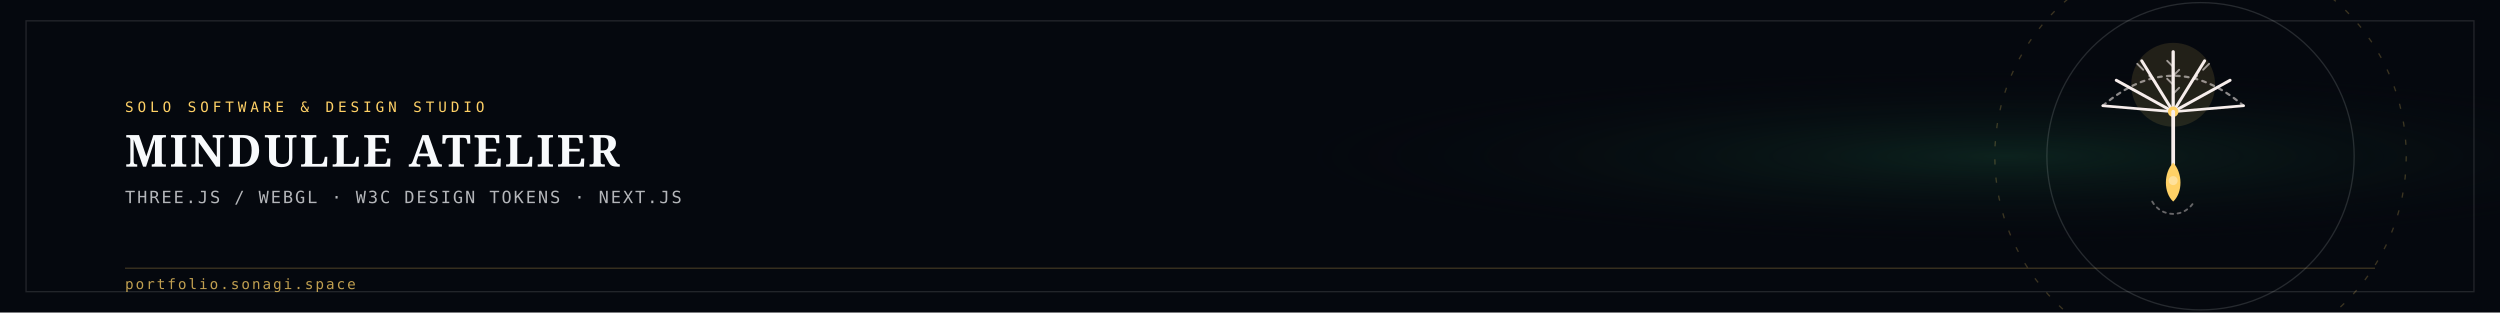
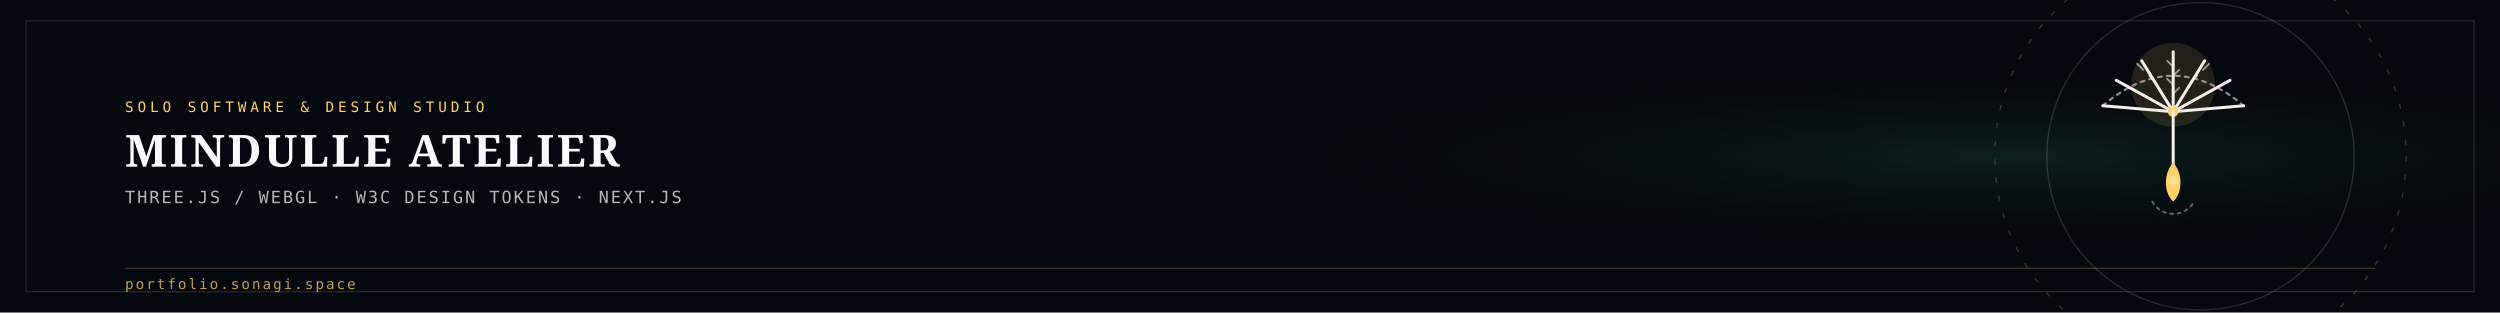
<svg xmlns="http://www.w3.org/2000/svg" viewBox="0 0 1920 240" width="1920" height="240" fill="none">
  <defs>
    <radialGradient id="bGlow" cx="80%" cy="50%" r="48%">
      <stop offset="0%" stop-color="#103026" stop-opacity="0.65" />
      <stop offset="60%" stop-color="#05080E" stop-opacity="0" />
    </radialGradient>
  </defs>
  <rect width="1920" height="240" fill="#05080E" />
  <rect width="1920" height="240" fill="url(#bGlow)" />
  <rect x="20" y="16" width="1880" height="208" stroke="rgba(255,255,255,0.12)" stroke-width="1" />
  <line x1="96" y1="206" x2="1824" y2="206" stroke="rgba(255,209,102,0.22)" stroke-width="1" />
  <circle cx="1690" cy="120" r="158" stroke="rgba(255,209,102,0.22)" stroke-width="1" stroke-dasharray="4 10" />
  <circle cx="1690" cy="120" r="118" stroke="rgba(248,250,252,0.14)" stroke-width="1" />
  <g transform="translate(1600, 26) scale(1.15)">
    <circle cx="60" cy="34" r="28" fill="rgba(255,209,102,0.12)" />
-     <line x1="60" y1="52" x2="60" y2="12" stroke="#F7EEEC" stroke-width="2.2" stroke-linecap="round" />
+     <line x1="60" y1="52" x2="60" y2="12" stroke="#F7EEEC" stroke-width="2" stroke-linecap="round" />
    <line x1="60" y1="52" x2="39" y2="18" stroke="#F7EEEC" stroke-width="2" stroke-linecap="round" />
    <line x1="60" y1="52" x2="81" y2="18" stroke="#F7EEEC" stroke-width="2" stroke-linecap="round" />
    <line x1="60" y1="52" x2="22" y2="31" stroke="#F7EEEC" stroke-width="2" stroke-linecap="round" />
    <line x1="60" y1="52" x2="98" y2="31" stroke="#F7EEEC" stroke-width="2" stroke-linecap="round" />
-     <line x1="60" y1="52" x2="13" y2="48" stroke="#F7EEEC" stroke-width="1.8" stroke-linecap="round" />
-     <line x1="60" y1="52" x2="107" y2="48" stroke="#F7EEEC" stroke-width="1.8" stroke-linecap="round" />
+     <line x1="60" y1="52" x2="13" y2="48" stroke="#F7EEEC" stroke-width="2" stroke-linecap="round" />
+     <line x1="60" y1="52" x2="107" y2="48" stroke="#F7EEEC" stroke-width="2" stroke-linecap="round" />
    <path d="M 60 22 L 56 18 M 60 28 L 64 24 M 60 34 L 56 30 M 60 40 L 64 36 M 48 32 L 44 28 M 40 24 L 36 20 M 72 32 L 76 28 M 80 24 L 84 20" stroke="#F7EEEC" stroke-width="1.25" stroke-linecap="round" opacity="0.6" />
    <path d="M 13 48 Q 60 8 107 48" stroke="#F7EEEC" stroke-width="1.5" stroke-linecap="round" stroke-dasharray="2.5 3.5" opacity="0.55" />
    <circle cx="60" cy="52" r="3.5" fill="#FFD166" />
-     <line x1="60" y1="52" x2="60" y2="87" stroke="#F7EEEC" stroke-width="2.5" stroke-linecap="round" />
+     <line x1="60" y1="52" x2="60" y2="87" stroke="#F7EEEC" stroke-width="2" stroke-linecap="round" />
    <path d="M 60 86 C 53.5 93, 53.5 106, 60 112 C 66.5 106, 66.5 93, 60 86 Z" fill="#FFD166" />
    <circle cx="60" cy="98" r="3" fill="#FFFFFF" opacity="0.35" />
    <path d="M 46 112 A 16 16 0 0 0 74 112" stroke="#F7EEEC" stroke-width="1.25" stroke-linecap="round" stroke-dasharray="2 3" opacity="0.4" />
  </g>
  <text x="96" y="86" fill="#FFD166" font-family="JetBrains Mono, ui-monospace, monospace" font-size="11" letter-spacing="3">SOLO SOFTWARE &amp; DESIGN STUDIO</text>
  <text x="96" y="128" fill="#F8FAFC" font-family="Cormorant Garamond, Georgia, serif" font-size="34" font-weight="600" letter-spacing="2">MINDULLE ATELIER</text>
  <text x="96" y="156" fill="rgba(248,250,252,0.72)" font-family="JetBrains Mono, ui-monospace, monospace" font-size="13" letter-spacing="1.5">THREE.JS / WEBGL · W3C DESIGN TOKENS · NEXT.JS</text>
  <text x="96" y="222" fill="rgba(255,209,102,0.75)" font-family="JetBrains Mono, ui-monospace, monospace" font-size="11" letter-spacing="1.5">portfolio.sonagi.space</text>
</svg>
